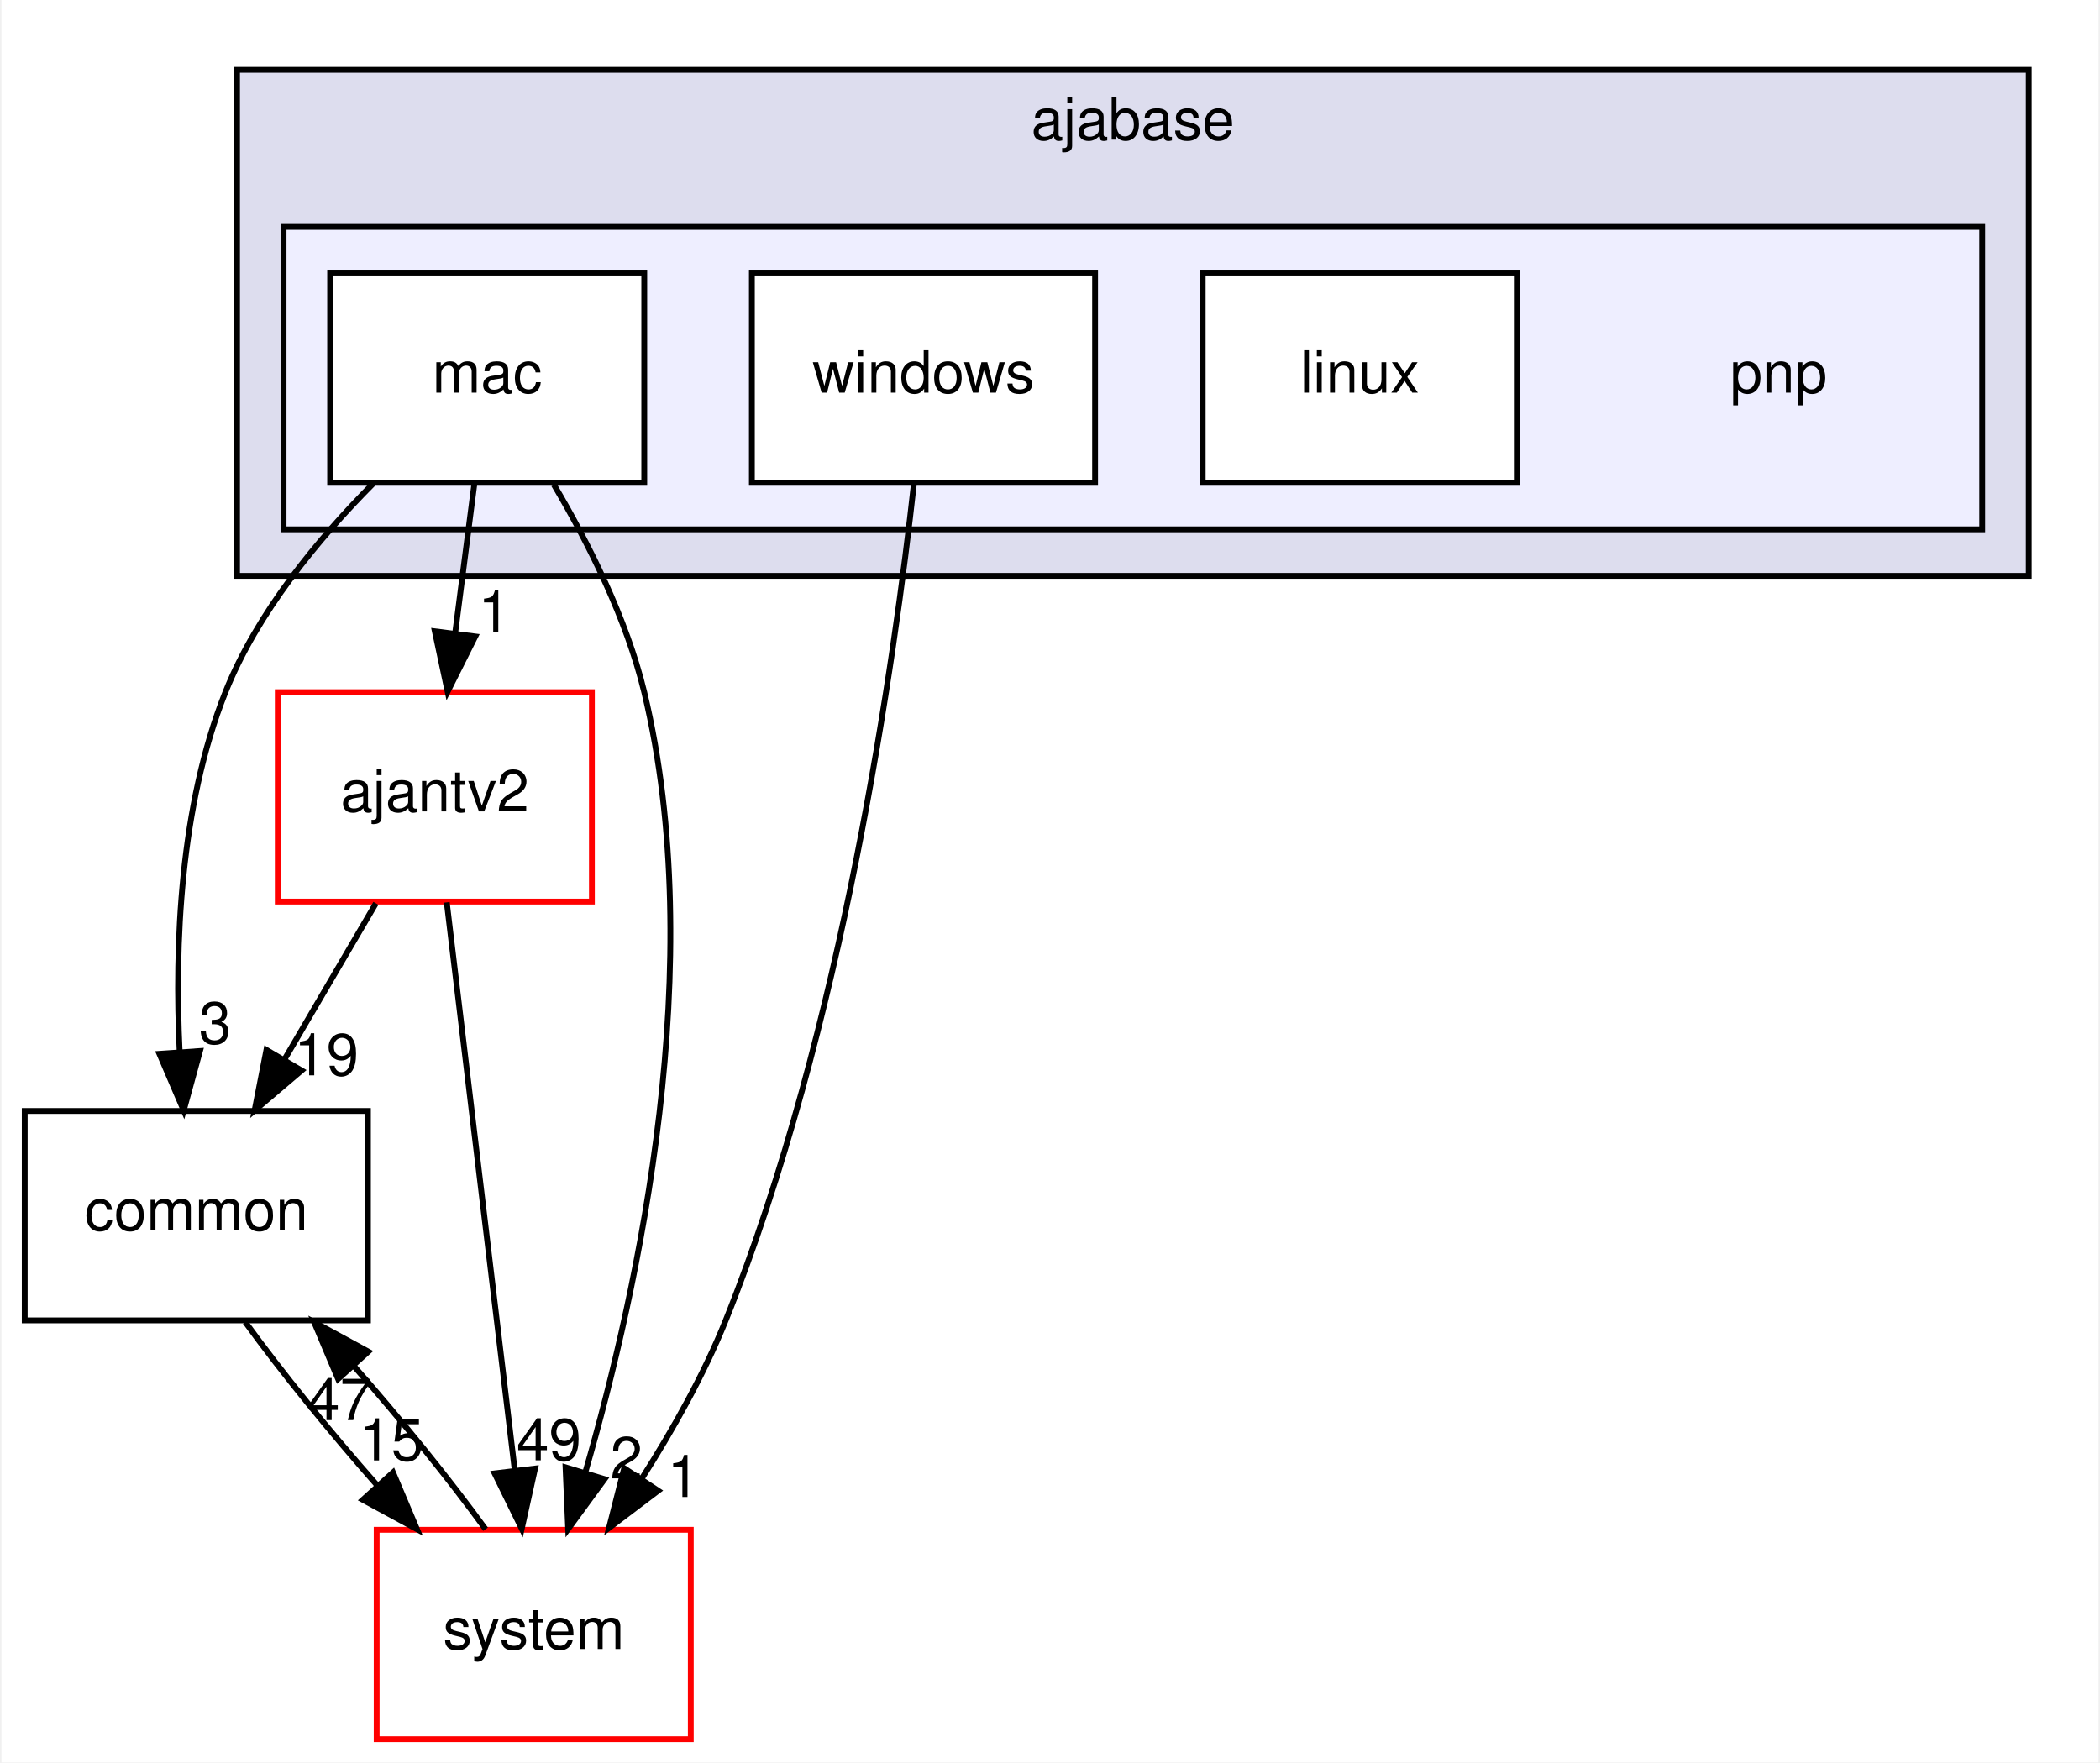
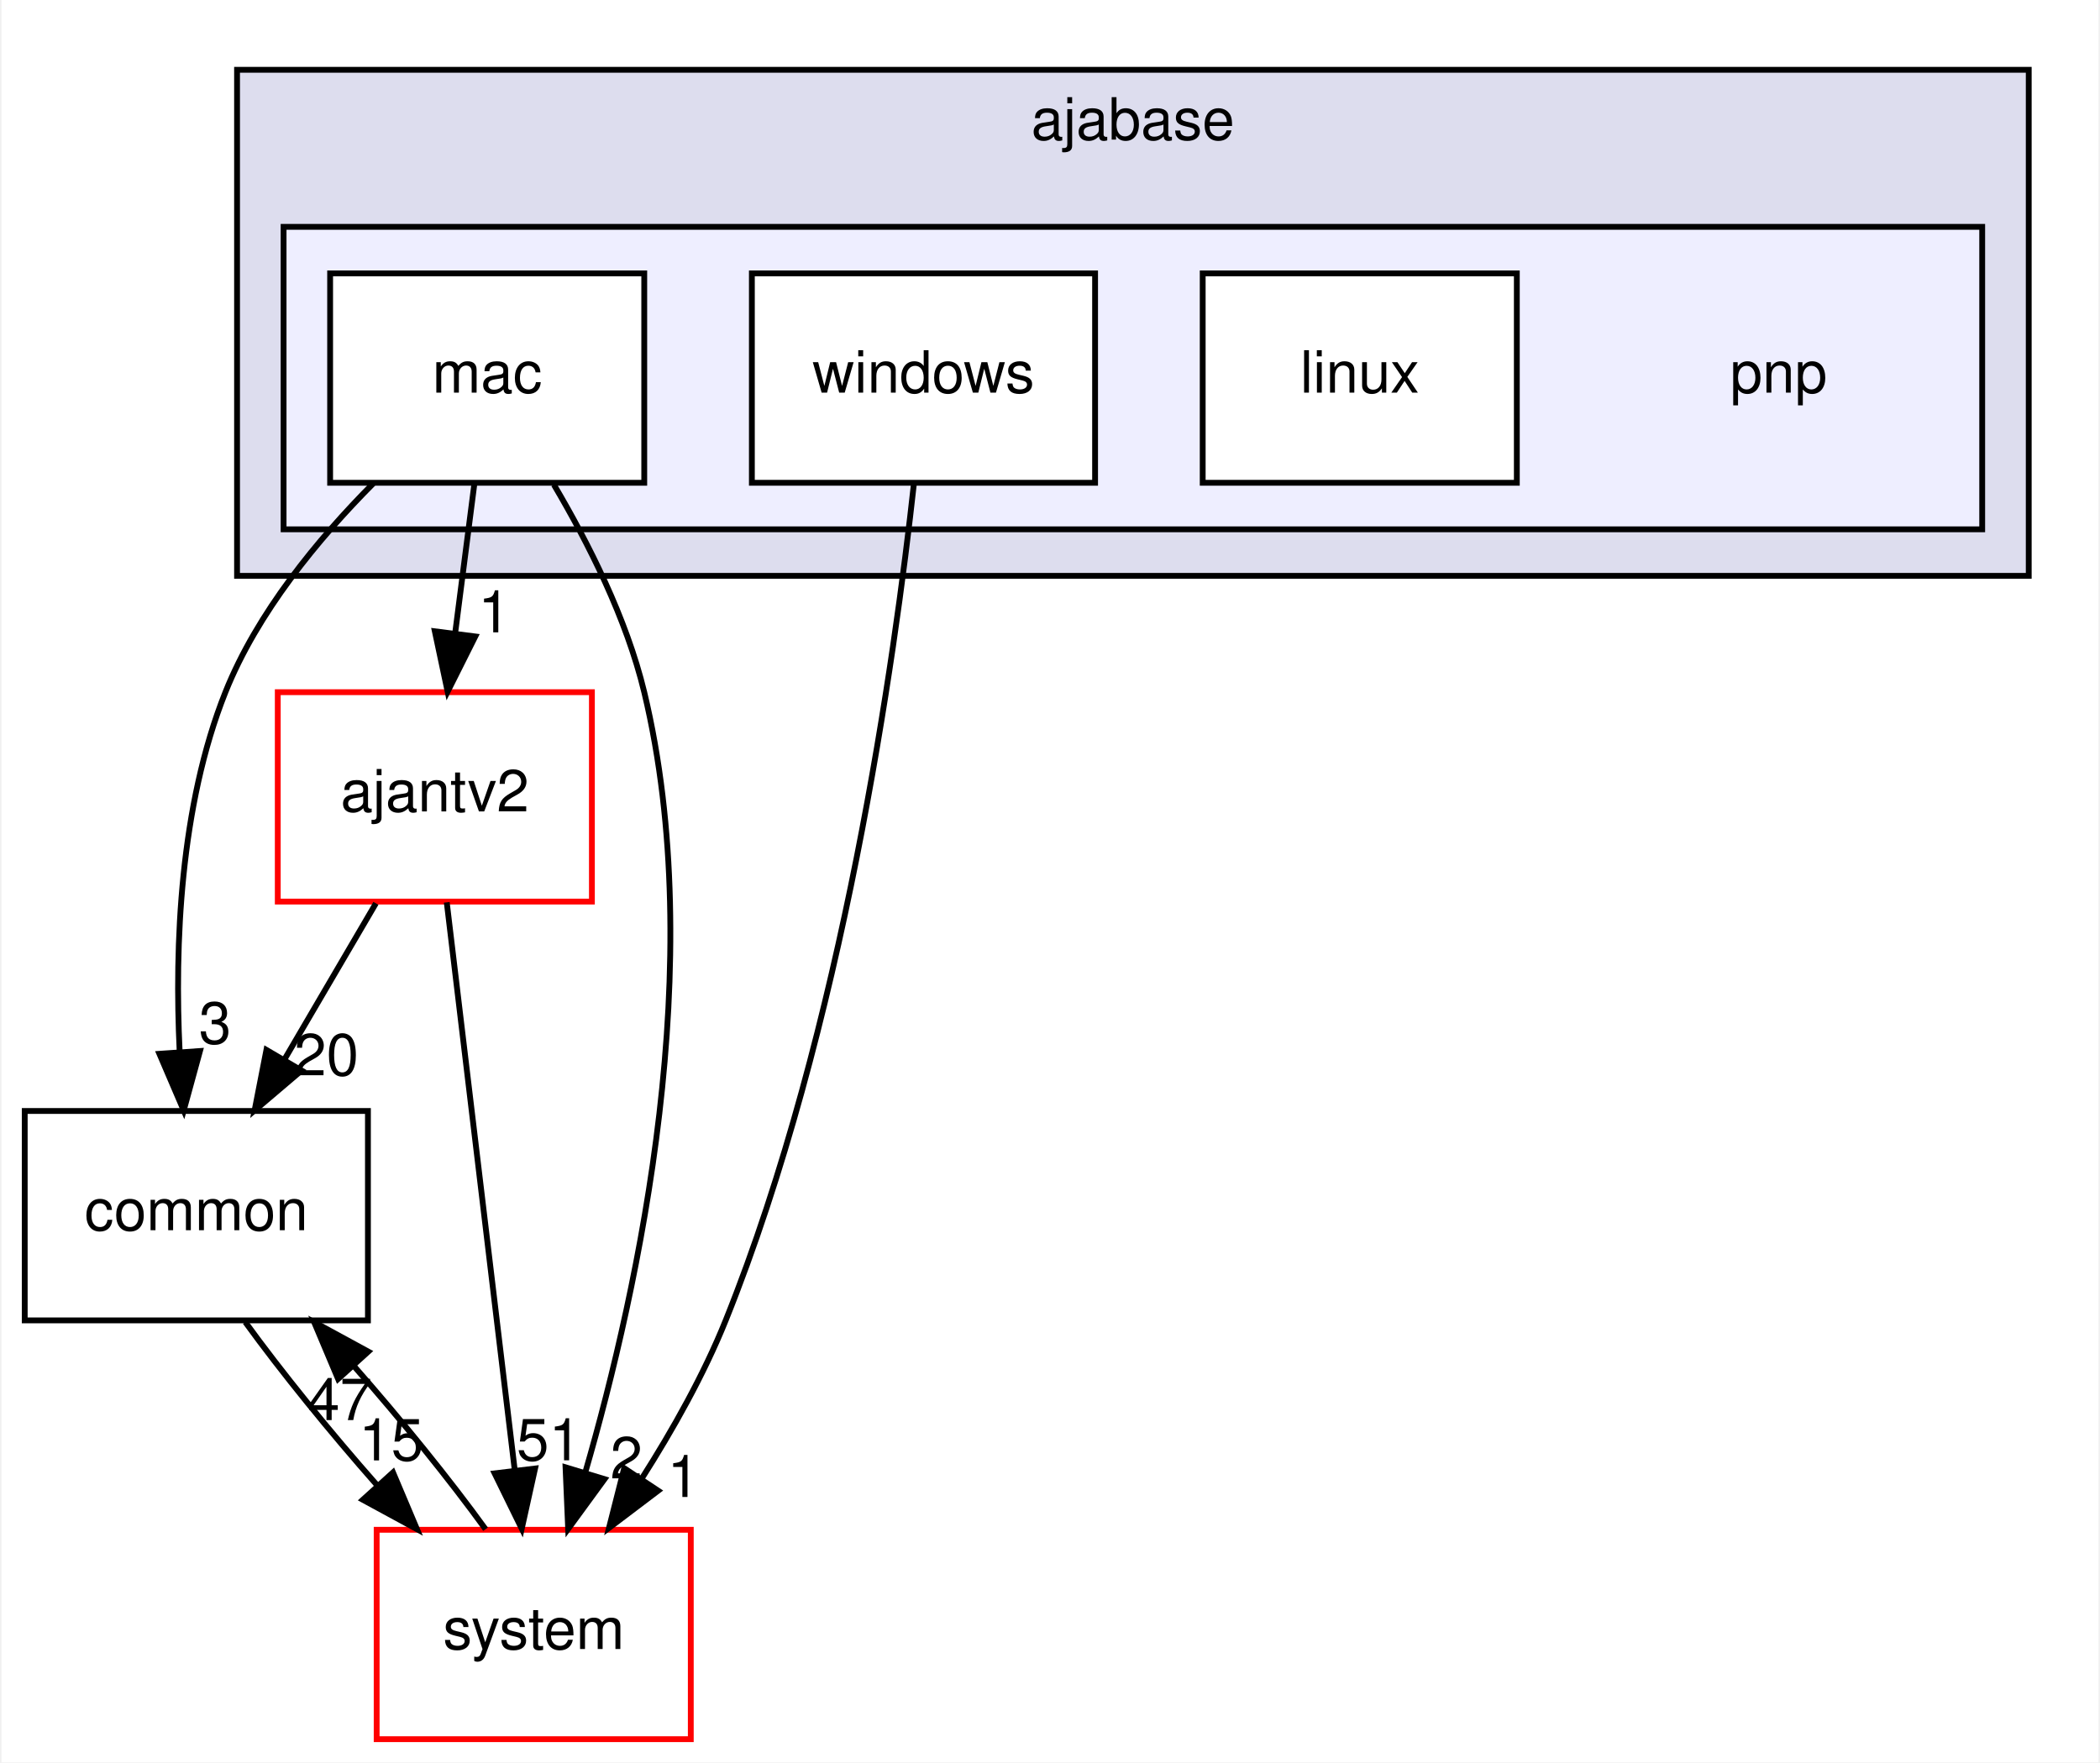
<svg xmlns="http://www.w3.org/2000/svg" xmlns:xlink="http://www.w3.org/1999/xlink" width="361pt" height="303pt" viewBox="0.00 0.00 360.50 303.00">
  <g id="graph0" class="graph" transform="scale(1 1) rotate(0) translate(4 299)">
    <polygon fill="white" stroke="transparent" points="-4,4 -4,-299 356.5,-299 356.5,4 -4,4" />
    <g id="clust1" class="cluster">
      <g id="a_clust1">
        <a xlink:href="dir_e87eb6ce74e63cd1183c59eb94e728a6.html" target="_top" xlink:title="ajabase">
          <polygon fill="#ddddee" stroke="black" points="36.5,-200 36.5,-287 344.5,-287 344.5,-200 36.5,-200" />
          <text text-anchor="middle" x="190.5" y="-275" font-family="Helvetica,sans-Serif" font-size="10.00">ajabase</text>
        </a>
      </g>
    </g>
    <g id="clust2" class="cluster">
      <g id="a_clust2">
        <a xlink:href="dir_853fe2b552097df5fdaa18810c9944f4.html" target="_top">
          <polygon fill="#eeeeff" stroke="black" points="44.5,-208 44.5,-260 336.5,-260 336.5,-208 44.5,-208" />
        </a>
      </g>
    </g>
    <g id="node1" class="node">
      <text text-anchor="middle" x="301.5" y="-231.5" font-family="Helvetica,sans-Serif" font-size="10.00">pnp</text>
    </g>
    <g id="node2" class="node">
      <g id="a_node2">
        <a xlink:href="dir_a30924cbadd9003abc313e88934cc4b6.html" target="_top" xlink:title="linux">
          <polygon fill="white" stroke="black" points="256.5,-252 202.5,-252 202.5,-216 256.5,-216 256.5,-252" />
          <text text-anchor="middle" x="229.5" y="-231.5" font-family="Helvetica,sans-Serif" font-size="10.00">linux</text>
        </a>
      </g>
    </g>
    <g id="node3" class="node">
      <g id="a_node3">
        <a xlink:href="dir_43cbcdffc710bf50a06f06a9e530e314.html" target="_top" xlink:title="mac">
          <polygon fill="white" stroke="black" points="106.5,-252 52.5,-252 52.5,-216 106.5,-216 106.5,-252" />
          <text text-anchor="middle" x="79.5" y="-231.5" font-family="Helvetica,sans-Serif" font-size="10.00">mac</text>
        </a>
      </g>
    </g>
    <g id="node5" class="node">
      <g id="a_node5">
        <a xlink:href="dir_8f3154ce023319d0c7e8bb4441cab51f.html" target="_top" xlink:title="common">
          <polygon fill="none" stroke="black" points="59,-108 0,-108 0,-72 59,-72 59,-108" />
          <text text-anchor="middle" x="29.5" y="-87.5" font-family="Helvetica,sans-Serif" font-size="10.00">common</text>
        </a>
      </g>
    </g>
    <g id="edge6" class="edge">
      <path fill="none" stroke="black" d="M59.91,-215.88C50.44,-206.35 39.96,-193.68 34.5,-180 26.67,-160.39 25.76,-136.4 26.63,-118.27" />
      <polygon fill="black" stroke="black" points="30.13,-118.31 27.33,-108.09 23.15,-117.83 30.13,-118.31" />
      <g id="a_edge6-headlabel">
        <a xlink:href="dir_000013_000010.html" target="_top" xlink:title="3">
          <text text-anchor="middle" x="32.72" y="-119.59" font-family="Helvetica,sans-Serif" font-size="10.00">3</text>
        </a>
      </g>
    </g>
    <g id="node6" class="node">
      <g id="a_node6">
        <a xlink:href="dir_dcc334097b934f5294dca7e33f0e0621.html" target="_top" xlink:title="ajantv2">
          <polygon fill="white" stroke="red" points="97.5,-180 43.5,-180 43.5,-144 97.5,-144 97.5,-180" />
          <text text-anchor="middle" x="70.5" y="-159.5" font-family="Helvetica,sans-Serif" font-size="10.00">ajantv2</text>
        </a>
      </g>
    </g>
    <g id="edge7" class="edge">
      <path fill="none" stroke="black" d="M77.28,-215.7C76.28,-207.98 75.09,-198.71 73.99,-190.11" />
      <polygon fill="black" stroke="black" points="77.45,-189.58 72.7,-180.1 70.5,-190.47 77.45,-189.58" />
      <g id="a_edge7-headlabel">
        <a xlink:href="dir_000013_000020.html" target="_top" xlink:title="1">
          <text text-anchor="middle" x="80.72" y="-190.28" font-family="Helvetica,sans-Serif" font-size="10.00">1</text>
        </a>
      </g>
    </g>
    <g id="node7" class="node">
      <g id="a_node7">
        <a xlink:href="dir_2a5fa578bf70f724f924d7f0ed01f20c.html" target="_top" xlink:title="system">
          <polygon fill="white" stroke="red" points="114.5,-36 60.5,-36 60.5,0 114.5,0 114.5,-36" />
          <text text-anchor="middle" x="87.5" y="-15.5" font-family="Helvetica,sans-Serif" font-size="10.00">system</text>
        </a>
      </g>
    </g>
    <g id="edge8" class="edge">
      <path fill="none" stroke="black" d="M90.97,-215.67C96.87,-205.69 103.46,-192.65 106.5,-180 117.64,-133.57 105.68,-77.98 96.33,-45.75" />
      <polygon fill="black" stroke="black" points="99.67,-44.71 93.42,-36.15 92.97,-46.74 99.67,-44.71" />
      <g id="a_edge8-headlabel">
        <a xlink:href="dir_000013_000015.html" target="_top" xlink:title="2">
          <text text-anchor="middle" x="103.43" y="-44.83" font-family="Helvetica,sans-Serif" font-size="10.00">2</text>
        </a>
      </g>
    </g>
    <g id="node4" class="node">
      <g id="a_node4">
        <a xlink:href="dir_167371f636e18a064e79877400f67410.html" target="_top" xlink:title="windows">
          <polygon fill="white" stroke="black" points="184,-252 125,-252 125,-216 184,-216 184,-252" />
          <text text-anchor="middle" x="154.5" y="-231.5" font-family="Helvetica,sans-Serif" font-size="10.00">windows</text>
        </a>
      </g>
    </g>
    <g id="edge2" class="edge">
      <path fill="none" stroke="black" d="M152.87,-215.98C149.58,-185.97 140.65,-122.09 120.5,-72 116.76,-62.7 111.41,-53.19 106.1,-44.85" />
      <polygon fill="black" stroke="black" points="108.89,-42.72 100.44,-36.32 103.05,-46.59 108.89,-42.72" />
      <g id="a_edge2-headlabel">
        <a xlink:href="dir_000014_000015.html" target="_top" xlink:title="1">
          <text text-anchor="middle" x="113.24" y="-41.64" font-family="Helvetica,sans-Serif" font-size="10.00">1</text>
        </a>
      </g>
    </g>
    <g id="edge1" class="edge">
      <path fill="none" stroke="black" d="M37.92,-71.7C44.07,-63.22 52.46,-52.86 60.65,-43.58" />
      <polygon fill="black" stroke="black" points="63.31,-45.86 67.43,-36.1 58.12,-41.16 63.31,-45.86" />
      <g id="a_edge1-headlabel">
        <a xlink:href="dir_000010_000015.html" target="_top" xlink:title="15">
          <text text-anchor="middle" x="63" y="-47.93" font-family="Helvetica,sans-Serif" font-size="10.00">15</text>
        </a>
      </g>
    </g>
    <g id="edge3" class="edge">
      <path fill="none" stroke="black" d="M60.37,-143.7C55.65,-135.64 49.94,-125.89 44.72,-116.98" />
      <polygon fill="black" stroke="black" points="47.59,-114.96 39.52,-108.1 41.55,-118.5 47.59,-114.96" />
      <g id="a_edge3-headlabel">
-         <a xlink:href="dir_000020_000010.html" target="_top" xlink:title="19">
-           <text text-anchor="middle" x="51.86" y="-114.13" font-family="Helvetica,sans-Serif" font-size="10.00">19</text>
+         <a xlink:href="dir_000020_000010.html" target="_top" xlink:title="20">
+           <text text-anchor="middle" x="51.86" y="-114.13" font-family="Helvetica,sans-Serif" font-size="10.00">20</text>
        </a>
      </g>
    </g>
    <g id="edge4" class="edge">
      <path fill="none" stroke="black" d="M72.55,-143.87C75.45,-119.67 80.77,-75.21 84.22,-46.39" />
      <polygon fill="black" stroke="black" points="87.73,-46.53 85.44,-36.19 80.78,-45.7 87.73,-46.53" />
      <g id="a_edge4-headlabel">
-         <a xlink:href="dir_000020_000015.html" target="_top" xlink:title="49">
-           <text text-anchor="middle" x="90.12" y="-47.94" font-family="Helvetica,sans-Serif" font-size="10.00">49</text>
+         <a xlink:href="dir_000020_000015.html" target="_top" xlink:title="51">
+           <text text-anchor="middle" x="90.12" y="-47.94" font-family="Helvetica,sans-Serif" font-size="10.00">51</text>
        </a>
      </g>
    </g>
    <g id="edge5" class="edge">
      <path fill="none" stroke="black" d="M79.22,-36.1C73.11,-44.55 64.73,-54.9 56.54,-64.2" />
      <polygon fill="black" stroke="black" points="53.87,-61.93 49.75,-71.7 59.06,-66.63 53.87,-61.93" />
      <g id="a_edge5-headlabel">
        <a xlink:href="dir_000015_000010.html" target="_top" xlink:title="47">
          <text text-anchor="middle" x="54.17" y="-54.86" font-family="Helvetica,sans-Serif" font-size="10.00">47</text>
        </a>
      </g>
    </g>
  </g>
</svg>
